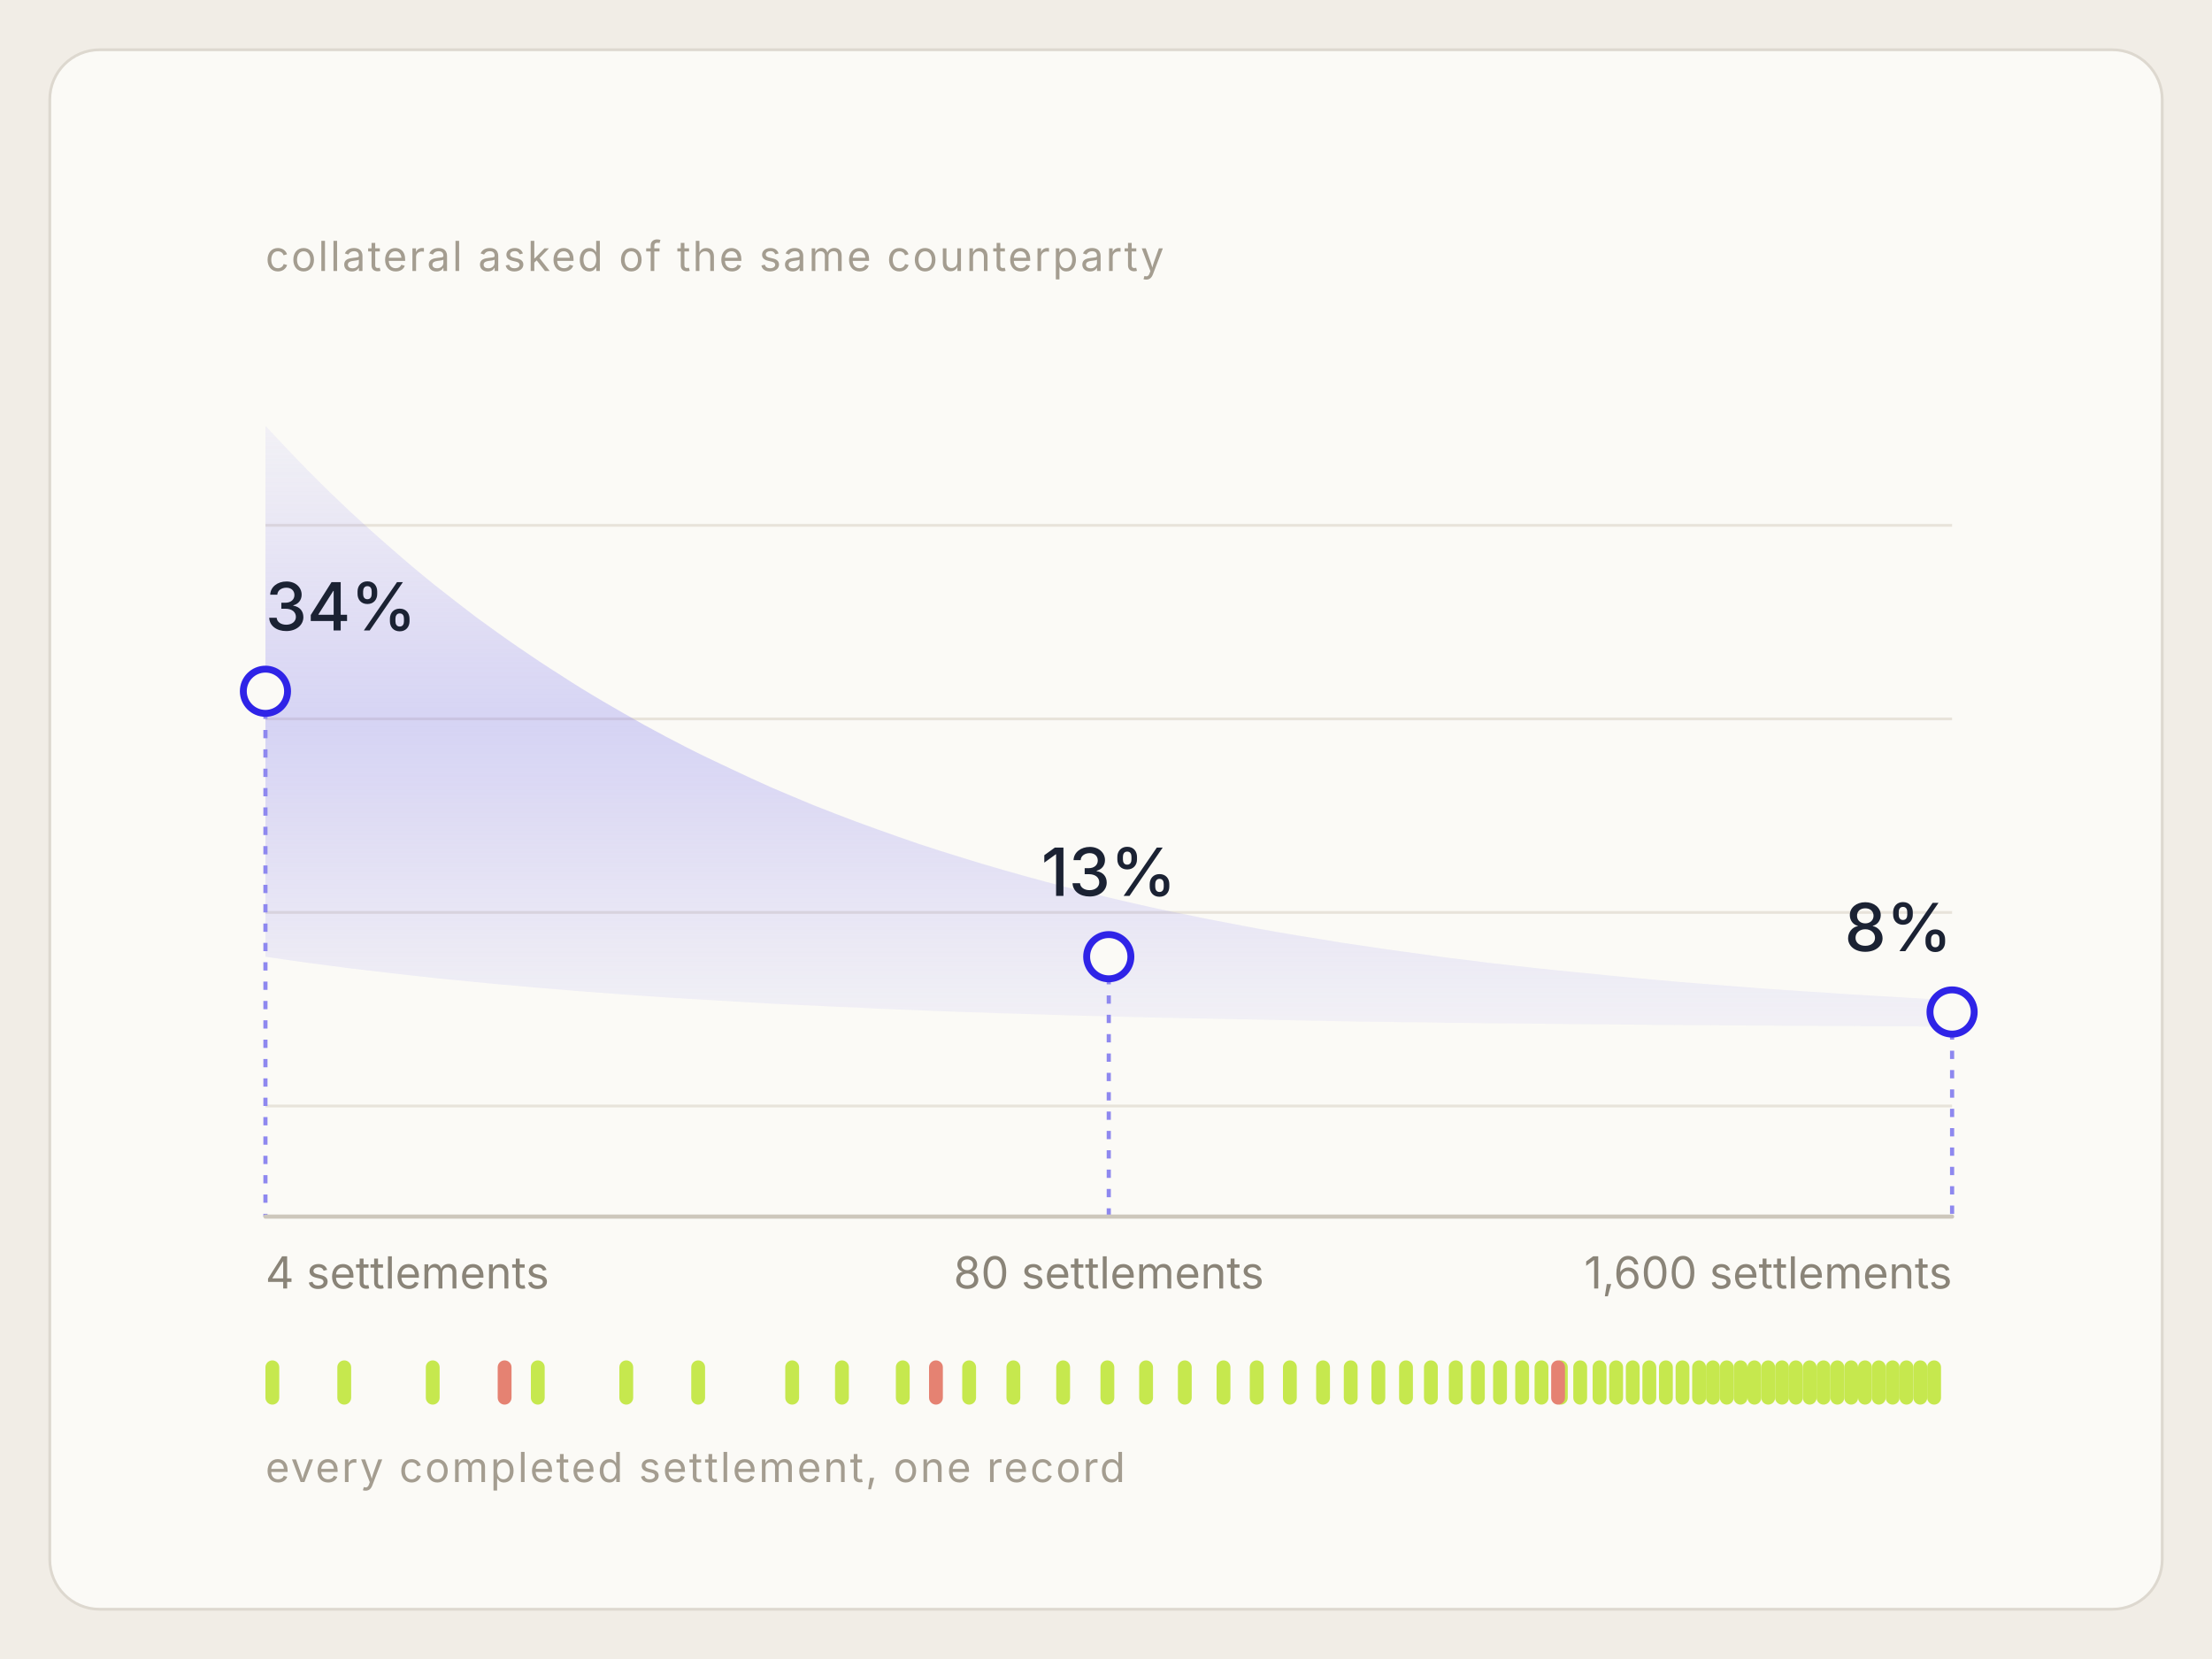
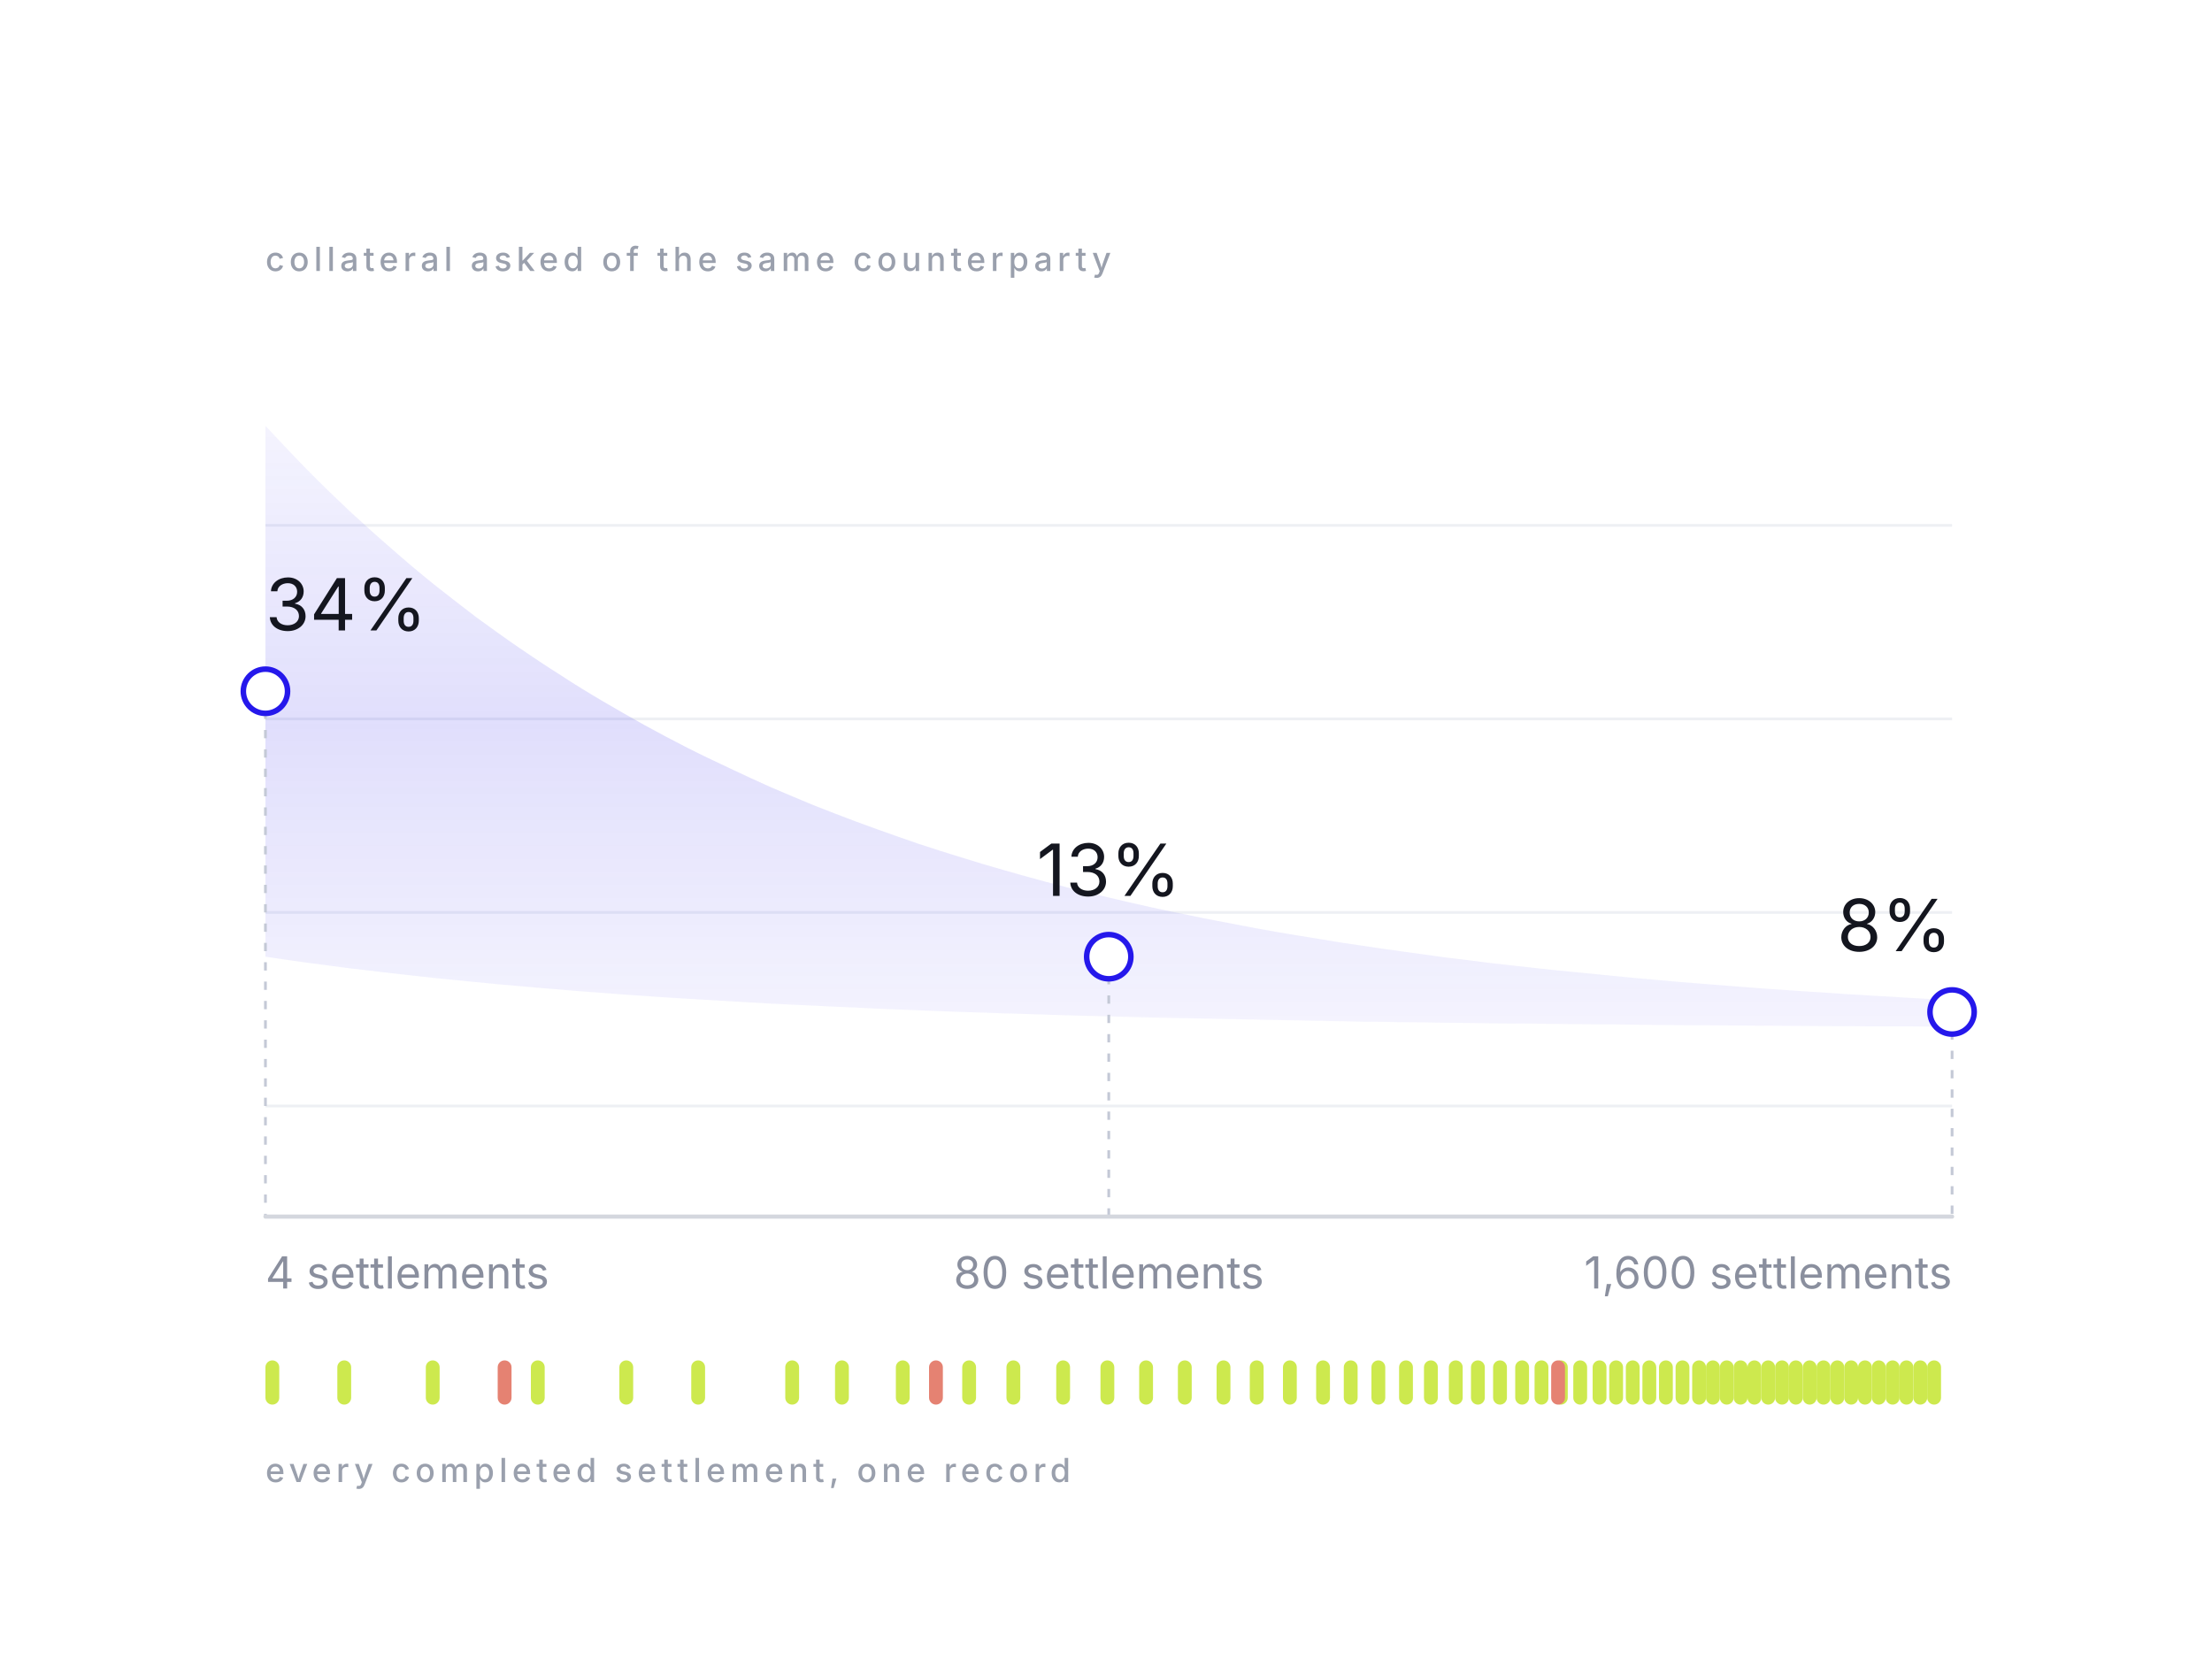
<svg xmlns="http://www.w3.org/2000/svg" viewBox="0 0 800 600" role="img" aria-label="As completed settlements accumulate, the model's estimate tightens and the collateral it asks of a clean counterparty falls from 34 to 8 percent">
  <style>
-     .paper{fill:#f1ede6}.card{fill:#fbfaf6;stroke:#ddd8cf}
-     .cap{fill:#a49d90;font:400 15px/1 Inter,system-ui,sans-serif;letter-spacing:.05em;text-transform:uppercase}
-     .lbl{fill:#8a8478;font:400 16px/1 Inter,system-ui,sans-serif;font-variant-numeric:tabular-nums}
-     .val{fill:#1b2233;font:500 24px/1 Inter,system-ui,sans-serif;font-variant-numeric:tabular-nums}
-     .grid{stroke:#e8e3da;stroke-width:1}
-     .axis{stroke:#cdc7bc;stroke-width:1.5;stroke-linecap:round}
+     .paper{fill:#ffffff}
+     .cap{fill:#9aa0ad;font:500 12px/1 Inter,system-ui,sans-serif;letter-spacing:.14em;text-transform:uppercase}
+     .lbl{fill:#8a8f9e;font:400 16px/1 Inter,system-ui,sans-serif;font-variant-numeric:tabular-nums}
+     .val{fill:#14161f;font:400 26px/1 Inter,system-ui,sans-serif;font-variant-numeric:tabular-nums}
+     .grid{stroke:#eef0f4;stroke-width:1}
+     .axis{stroke:#d4d7de;stroke-width:1.5;stroke-linecap:round}
    .band{fill:url(#bandFade)}
-     .mid{stroke:#2f24e7;stroke-width:2.5;fill:none;stroke-linecap:round}
-     .tickmark{fill:#c6e84e}.tickmark.bad{fill:#e58272}
-     .pin{stroke:#8e88ef;stroke-width:1.5;stroke-dasharray:3 4}
-     .dot{fill:#fbfaf6;stroke:#2f24e7;stroke-width:2.5}
+     .mid{stroke:#2518eb;stroke-width:2;fill:none;stroke-linecap:round}
+     .tickmark{fill:#cde94e}.tickmark.bad{fill:#e58272}
+     .pin{stroke:#c4c9d6;stroke-width:1;stroke-dasharray:3 4}
+     .dot{fill:#fff;stroke:#2518eb;stroke-width:2}
    /* the estimate tightens as the record grows */
    .draw{stroke-dasharray:1400;stroke-dashoffset:1400;animation:draw 6s cubic-bezier(.5,0,.3,1) -4.2s infinite}
    @keyframes draw{0%,4%{stroke-dashoffset:1400}62%,100%{stroke-dashoffset:0}}
    .grow{transform-box:fill-box;transform-origin:left center;animation:grow 6s cubic-bezier(.5,0,.3,1) -4.2s infinite}
    @keyframes grow{0%,4%{transform:scaleX(0)}62%,100%{transform:scaleX(1)}}
    .p1{animation:pop 6s ease-out -4.2s infinite}
    .p2{animation:pop 6s ease-out -3.3s infinite}
    .p3{animation:pop 6s ease-out -2.4s infinite}
    @keyframes pop{0%,8%{opacity:0}22%,100%{opacity:1}}
    @media(prefers-reduced-motion:reduce){.draw,.grow,.p1,.p2,.p3{animation:none;opacity:1;transform:none;stroke-dashoffset:0}}
  </style>
  <defs>
    <linearGradient id="bandFade" x1="0" y1="0" x2="0" y2="1">
-       <stop offset="0" stop-color="#8e88ef" stop-opacity=".08" />
-       <stop offset=".5" stop-color="#8e88ef" stop-opacity=".34" />
-       <stop offset="1" stop-color="#8e88ef" stop-opacity=".08" />
+       <stop offset="0" stop-color="#2518eb" stop-opacity=".05" />
+       <stop offset=".5" stop-color="#2518eb" stop-opacity=".14" />
+       <stop offset="1" stop-color="#2518eb" stop-opacity=".05" />
    </linearGradient>
  </defs>
  <rect class="paper" width="800" height="600" />
-   <rect class="card" x="18" y="18" width="764" height="564" rx="18" />
  <text class="cap" x="96" y="98">collateral asked of the same counterparty</text>
  <g class="grid">
    <path d="M96 190H706M96 260H706M96 330H706M96 400H706" />
  </g>
  <g class="grow">
    <path class="band" d="M96.0 154.0C98.5 156.7 106.2 164.9 111.2 170.0C116.3 175.2 121.4 180.1 126.5 184.9C131.6 189.6 136.7 194.2 141.8 198.6C146.8 203.0 151.9 207.3 157.0 211.4C162.1 215.4 167.2 219.4 172.2 223.2C177.3 226.9 182.4 230.6 187.5 234.1C192.6 237.6 197.7 241.0 202.8 244.2C207.8 247.5 212.9 250.6 218.0 253.6C223.1 256.6 228.2 259.5 233.2 262.3C238.3 265.1 243.4 267.8 248.5 270.4C253.6 273.0 258.7 275.4 263.8 277.8C268.8 280.2 273.9 282.5 279.0 284.8C284.1 287.0 289.2 289.1 294.2 291.2C299.3 293.2 304.4 295.2 309.5 297.1C314.6 299.0 319.7 300.8 324.8 302.6C329.8 304.4 334.9 306.1 340.0 307.7C345.1 309.3 350.2 310.9 355.2 312.4C360.3 313.9 365.4 315.4 370.5 316.8C375.6 318.2 380.7 319.6 385.8 320.9C390.8 322.2 395.9 323.4 401.0 324.6C406.1 325.8 411.2 327.0 416.2 328.1C421.3 329.2 426.4 330.3 431.5 331.3C436.6 332.4 441.7 333.3 446.8 334.3C451.8 335.3 456.9 336.2 462.0 337.1C467.1 338.0 472.2 338.8 477.2 339.6C482.3 340.5 487.4 341.3 492.5 342.0C497.6 342.8 502.7 343.5 507.8 344.2C512.8 344.9 517.9 345.6 523.0 346.3C528.1 346.9 533.2 347.5 538.2 348.2C543.3 348.8 548.4 349.3 553.5 349.9C558.6 350.5 563.7 351.0 568.8 351.5C573.8 352.0 578.9 352.5 584.0 353.0C589.1 353.5 594.2 354.0 599.2 354.4C604.3 354.9 609.4 355.3 614.5 355.7C619.6 356.1 624.7 356.5 629.8 356.9C634.8 357.3 639.9 357.7 645.0 358.0C650.1 358.4 655.2 358.7 660.2 359.0C665.3 359.4 670.4 359.7 675.5 360.0C680.6 360.3 685.7 360.6 690.8 360.9C695.8 361.2 703.5 361.6 706.0 361.7 L706.0 371.3 C703.5 371.3 695.8 371.3 690.8 371.2C685.7 371.2 680.6 371.2 675.5 371.2C670.4 371.1 665.3 371.1 660.2 371.1C655.2 371.1 650.1 371.0 645.0 371.0C639.9 371.0 634.8 370.9 629.8 370.9C624.7 370.9 619.6 370.8 614.5 370.8C609.4 370.8 604.3 370.7 599.2 370.7C594.2 370.6 589.1 370.6 584.0 370.5C578.9 370.5 573.8 370.4 568.8 370.4C563.7 370.3 558.6 370.3 553.5 370.2C548.4 370.2 543.3 370.1 538.2 370.1C533.2 370.0 528.1 369.9 523.0 369.9C517.9 369.8 512.8 369.7 507.8 369.7C502.7 369.6 497.6 369.5 492.5 369.5C487.4 369.4 482.3 369.3 477.2 369.2C472.2 369.1 467.1 369.0 462.0 368.9C456.9 368.8 451.8 368.7 446.8 368.6C441.7 368.5 436.6 368.4 431.5 368.3C426.4 368.2 421.3 368.1 416.2 368.0C411.2 367.9 406.1 367.7 401.0 367.6C395.9 367.5 390.8 367.3 385.8 367.2C380.7 367.0 375.6 366.9 370.5 366.7C365.4 366.6 360.3 366.4 355.2 366.2C350.2 366.1 345.1 365.9 340.0 365.7C334.9 365.5 329.8 365.3 324.8 365.1C319.7 364.9 314.6 364.7 309.5 364.4C304.4 364.2 299.3 364.0 294.2 363.7C289.2 363.5 284.1 363.2 279.0 363.0C273.9 362.7 268.8 362.4 263.8 362.1C258.7 361.8 253.6 361.5 248.5 361.2C243.4 360.9 238.3 360.6 233.2 360.2C228.2 359.9 223.1 359.5 218.0 359.1C212.9 358.7 207.8 358.4 202.8 357.9C197.7 357.5 192.6 357.1 187.5 356.6C182.4 356.2 177.3 355.7 172.2 355.2C167.2 354.7 162.1 354.2 157.0 353.7C151.9 353.1 146.8 352.6 141.8 352.0C136.7 351.4 131.6 350.8 126.5 350.2C121.4 349.5 116.3 348.9 111.2 348.2C106.2 347.5 98.5 346.4 96.0 346.0 Z" />
  </g>
  <path class="mid draw" d="M96.0 250.0C98.5 251.5 106.2 256.2 111.2 259.1C116.3 262.0 121.4 264.8 126.5 267.5C131.6 270.2 136.7 272.8 141.8 275.3C146.8 277.8 151.9 280.2 157.0 282.5C162.1 284.8 167.2 287.1 172.2 289.2C177.3 291.3 182.4 293.4 187.5 295.4C192.6 297.3 197.7 299.2 202.8 301.1C207.8 302.9 212.9 304.7 218.0 306.4C223.1 308.1 228.2 309.7 233.2 311.3C238.3 312.8 243.4 314.3 248.5 315.8C253.6 317.2 258.7 318.6 263.8 320.0C268.8 321.3 273.9 322.6 279.0 323.9C284.1 325.1 289.2 326.3 294.2 327.5C299.3 328.6 304.4 329.7 309.5 330.8C314.6 331.8 319.7 332.9 324.8 333.9C329.8 334.8 334.9 335.8 340.0 336.7C345.1 337.6 350.2 338.5 355.2 339.3C360.3 340.2 365.4 341.0 370.5 341.8C375.6 342.5 380.7 343.3 385.8 344.0C390.8 344.7 395.9 345.4 401.0 346.1C406.1 346.8 411.2 347.4 416.2 348.0C421.3 348.7 426.4 349.3 431.5 349.8C436.6 350.4 441.7 350.9 446.8 351.5C451.8 352.0 456.9 352.5 462.0 353.0C467.1 353.5 472.2 354.0 477.2 354.4C482.3 354.9 487.4 355.3 492.5 355.7C497.6 356.2 502.7 356.6 507.8 356.9C512.8 357.3 517.9 357.7 523.0 358.1C528.1 358.4 533.2 358.8 538.2 359.1C543.3 359.4 548.4 359.8 553.5 360.1C558.6 360.4 563.7 360.7 568.8 361.0C573.8 361.2 578.9 361.5 584.0 361.8C589.1 362.0 594.2 362.3 599.2 362.5C604.3 362.8 609.4 363.0 614.5 363.3C619.6 363.5 624.7 363.7 629.8 363.9C634.8 364.1 639.9 364.3 645.0 364.5C650.1 364.7 655.2 364.9 660.2 365.1C665.3 365.2 670.4 365.4 675.5 365.6C680.6 365.7 685.7 365.9 690.8 366.1C695.8 366.2 703.5 366.4 706.0 366.5" />
  <g class="p1">
    <path class="pin" d="M96 250V440" />
    <circle class="dot" cx="96" cy="250" r="8" />
    <text class="val" x="96" y="228" text-anchor="start">34%</text>
    <text class="lbl" x="96" y="466">4 settlements</text>
  </g>
  <g class="p2">
    <path class="pin" d="M401 346V440" />
    <circle class="dot" cx="401" cy="346" r="8" />
    <text class="val" x="401" y="324" text-anchor="middle">13%</text>
    <text class="lbl" x="401" y="466" text-anchor="middle">80 settlements</text>
  </g>
  <g class="p3">
    <path class="pin" d="M706 366V440" />
    <circle class="dot" cx="706" cy="366" r="8" />
    <text class="val" x="706" y="344" text-anchor="end">8%</text>
    <text class="lbl" x="706" y="466" text-anchor="end">1,600 settlements</text>
  </g>
  <path class="axis" d="M96 440H706" />
  <g transform="translate(96 492)">
    <g class="tickmark">
      <rect width="5" height="16" rx="2.5" />
      <rect x="26" width="5" height="16" rx="2.5" />
      <rect x="58" width="5" height="16" rx="2.5" />
      <rect x="96" width="5" height="16" rx="2.5" />
      <rect x="128" width="5" height="16" rx="2.5" />
      <rect x="154" width="5" height="16" rx="2.5" />
      <rect x="188" width="5" height="16" rx="2.5" />
      <rect x="206" width="5" height="16" rx="2.5" />
      <rect x="228" width="5" height="16" rx="2.5" />
      <rect x="252" width="5" height="16" rx="2.5" />
      <rect x="268" width="5" height="16" rx="2.5" />
      <rect x="286" width="5" height="16" rx="2.5" />
      <rect x="302" width="5" height="16" rx="2.5" />
      <rect x="316" width="5" height="16" rx="2.5" />
      <rect x="330" width="5" height="16" rx="2.5" />
      <rect x="344" width="5" height="16" rx="2.5" />
      <rect x="356" width="5" height="16" rx="2.5" />
      <rect x="368" width="5" height="16" rx="2.5" />
      <rect x="380" width="5" height="16" rx="2.5" />
      <rect x="390" width="5" height="16" rx="2.5" />
      <rect x="400" width="5" height="16" rx="2.5" />
      <rect x="410" width="5" height="16" rx="2.5" />
      <rect x="419" width="5" height="16" rx="2.5" />
      <rect x="428" width="5" height="16" rx="2.5" />
      <rect x="436" width="5" height="16" rx="2.5" />
      <rect x="444" width="5" height="16" rx="2.5" />
      <rect x="452" width="5" height="16" rx="2.5" />
      <rect x="459" width="5" height="16" rx="2.5" />
      <rect x="466" width="5" height="16" rx="2.5" />
      <rect x="473" width="5" height="16" rx="2.5" />
      <rect x="480" width="5" height="16" rx="2.5" />
      <rect x="486" width="5" height="16" rx="2.5" />
      <rect x="492" width="5" height="16" rx="2.5" />
      <rect x="498" width="5" height="16" rx="2.5" />
      <rect x="504" width="5" height="16" rx="2.5" />
      <rect x="510" width="5" height="16" rx="2.5" />
      <rect x="516" width="5" height="16" rx="2.5" />
      <rect x="521" width="5" height="16" rx="2.5" />
      <rect x="526" width="5" height="16" rx="2.5" />
      <rect x="531" width="5" height="16" rx="2.5" />
      <rect x="536" width="5" height="16" rx="2.5" />
      <rect x="541" width="5" height="16" rx="2.5" />
      <rect x="546" width="5" height="16" rx="2.5" />
      <rect x="551" width="5" height="16" rx="2.5" />
      <rect x="556" width="5" height="16" rx="2.5" />
      <rect x="561" width="5" height="16" rx="2.5" />
      <rect x="566" width="5" height="16" rx="2.5" />
      <rect x="571" width="5" height="16" rx="2.5" />
      <rect x="576" width="5" height="16" rx="2.5" />
      <rect x="581" width="5" height="16" rx="2.5" />
      <rect x="586" width="5" height="16" rx="2.5" />
      <rect x="591" width="5" height="16" rx="2.5" />
      <rect x="596" width="5" height="16" rx="2.5" />
      <rect x="601" width="5" height="16" rx="2.5" />
    </g>
    <g class="tickmark bad">
      <rect x="84" width="5" height="16" rx="2.5" />
      <rect x="240" width="5" height="16" rx="2.5" />
      <rect x="465" width="5" height="16" rx="2.5" />
    </g>
  </g>
  <text class="cap" x="96" y="536">every completed settlement, one record</text>
</svg>
